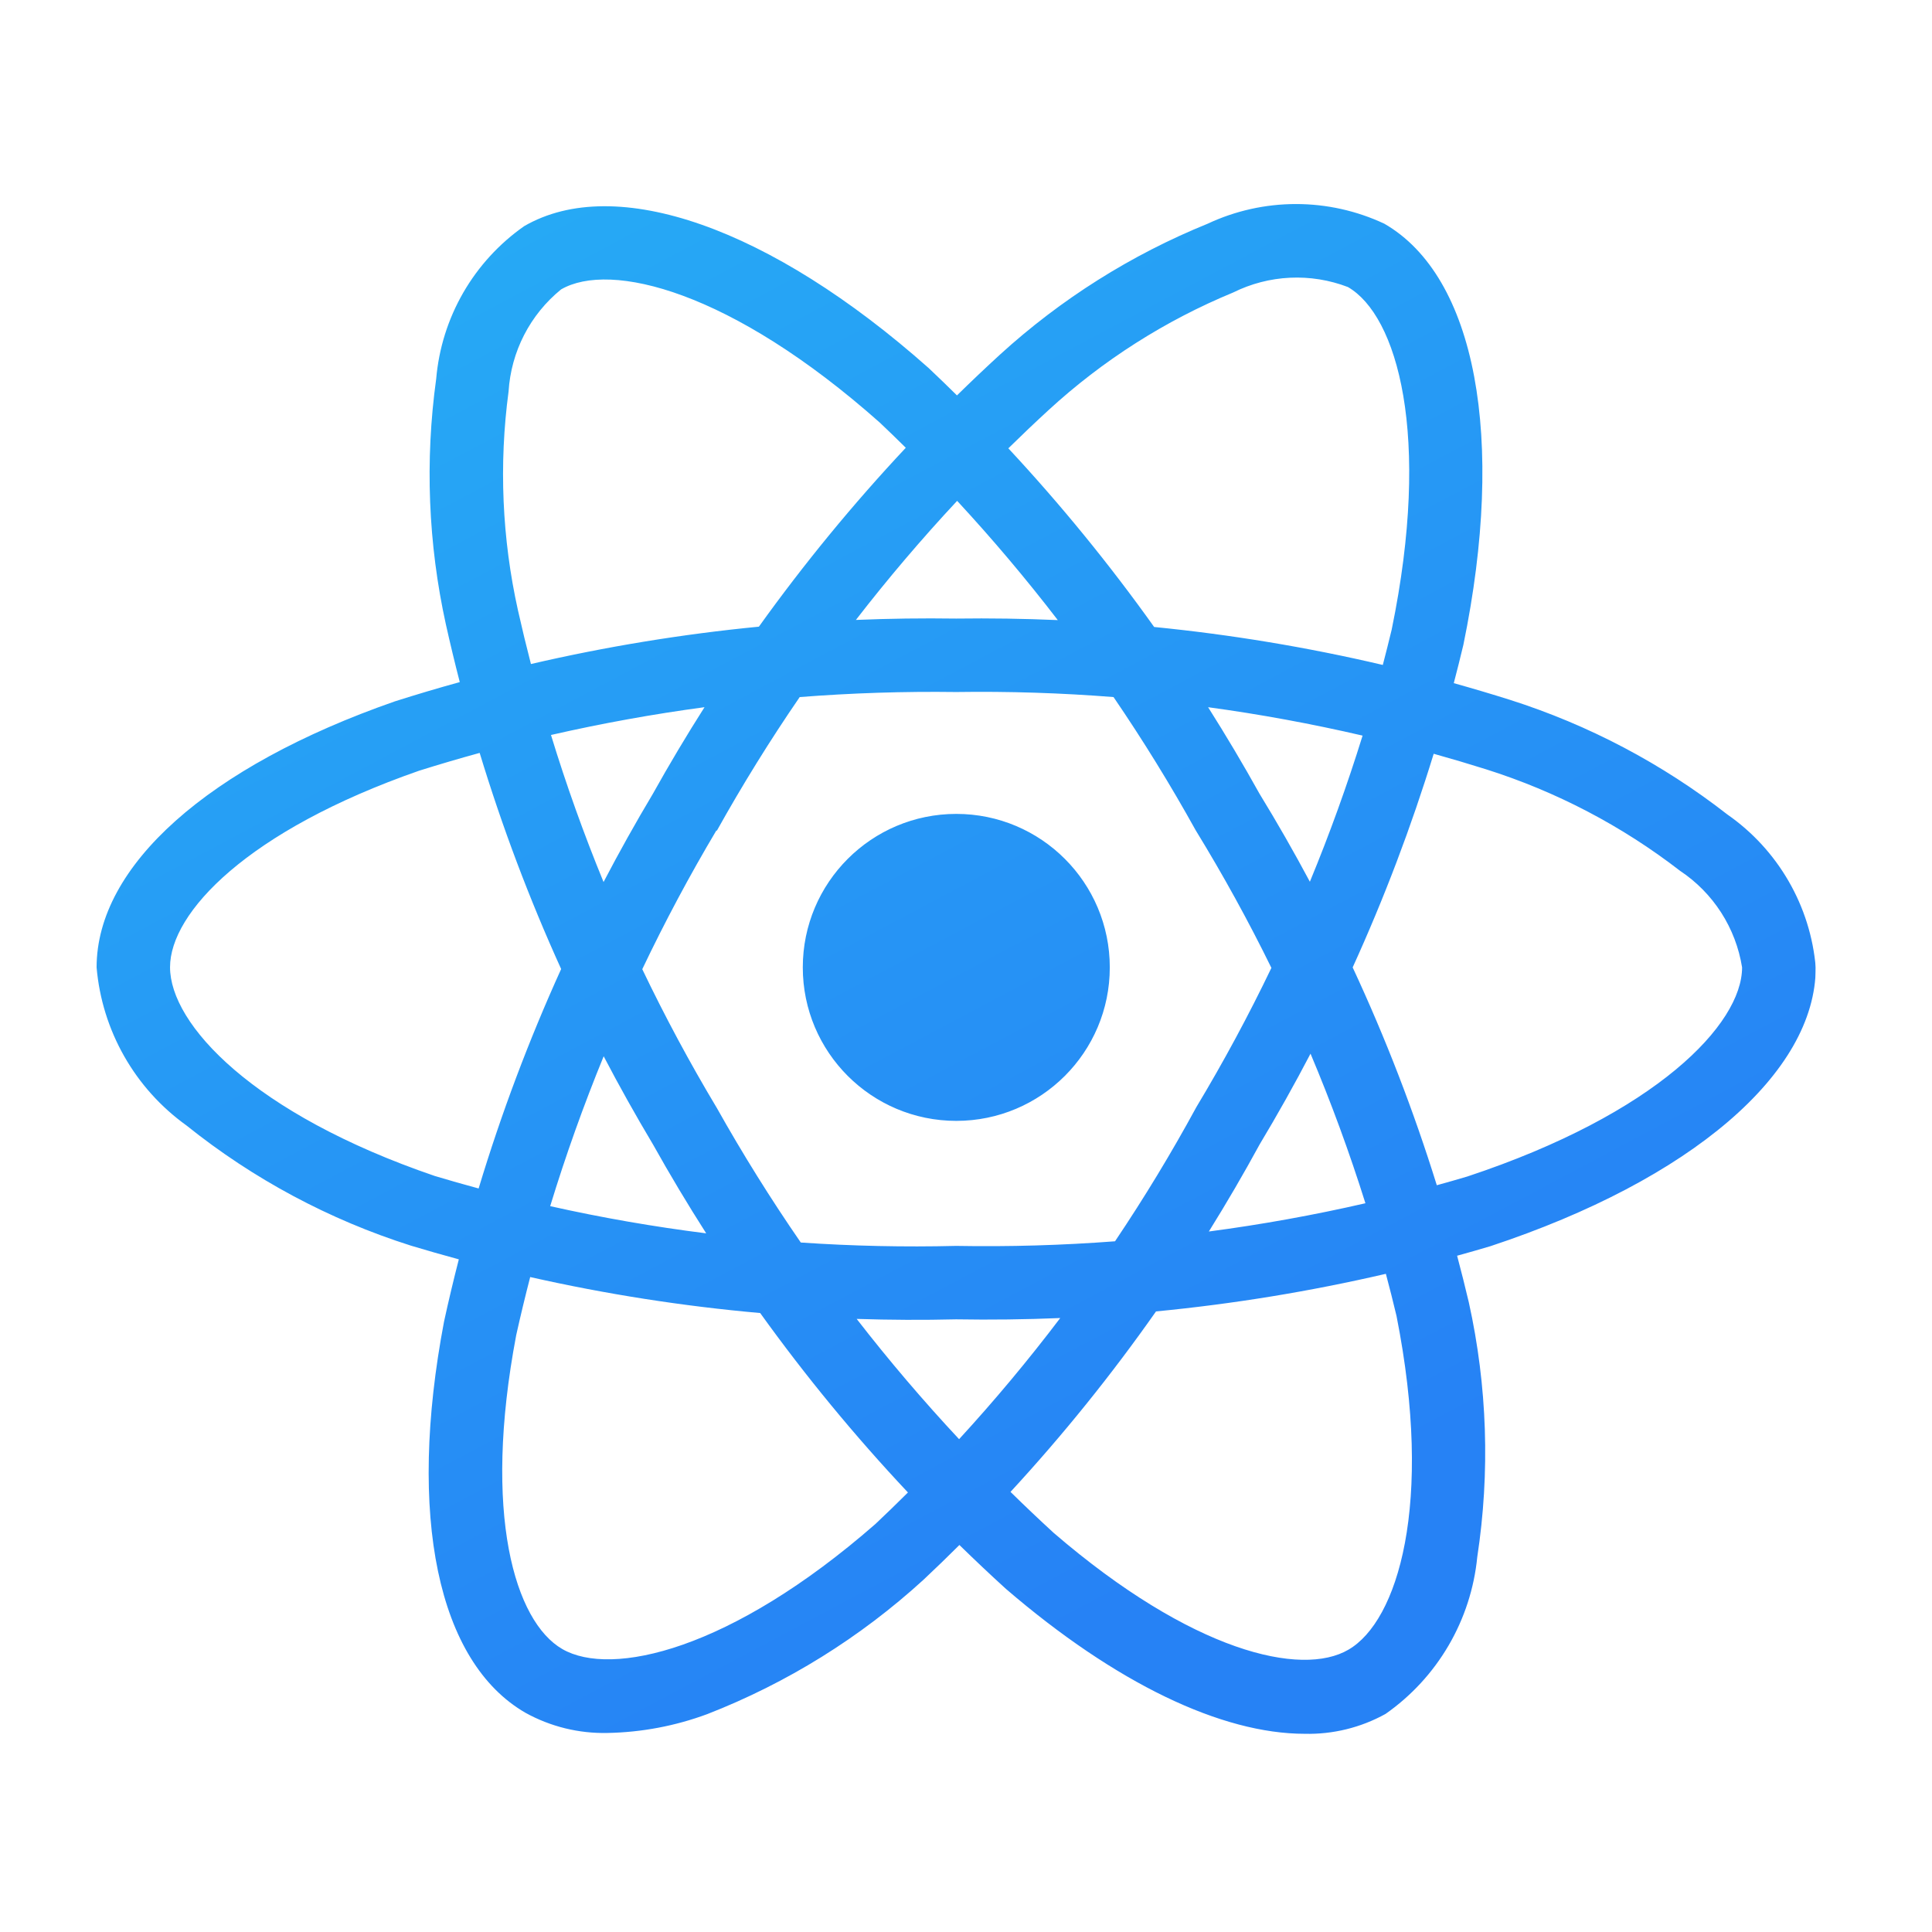
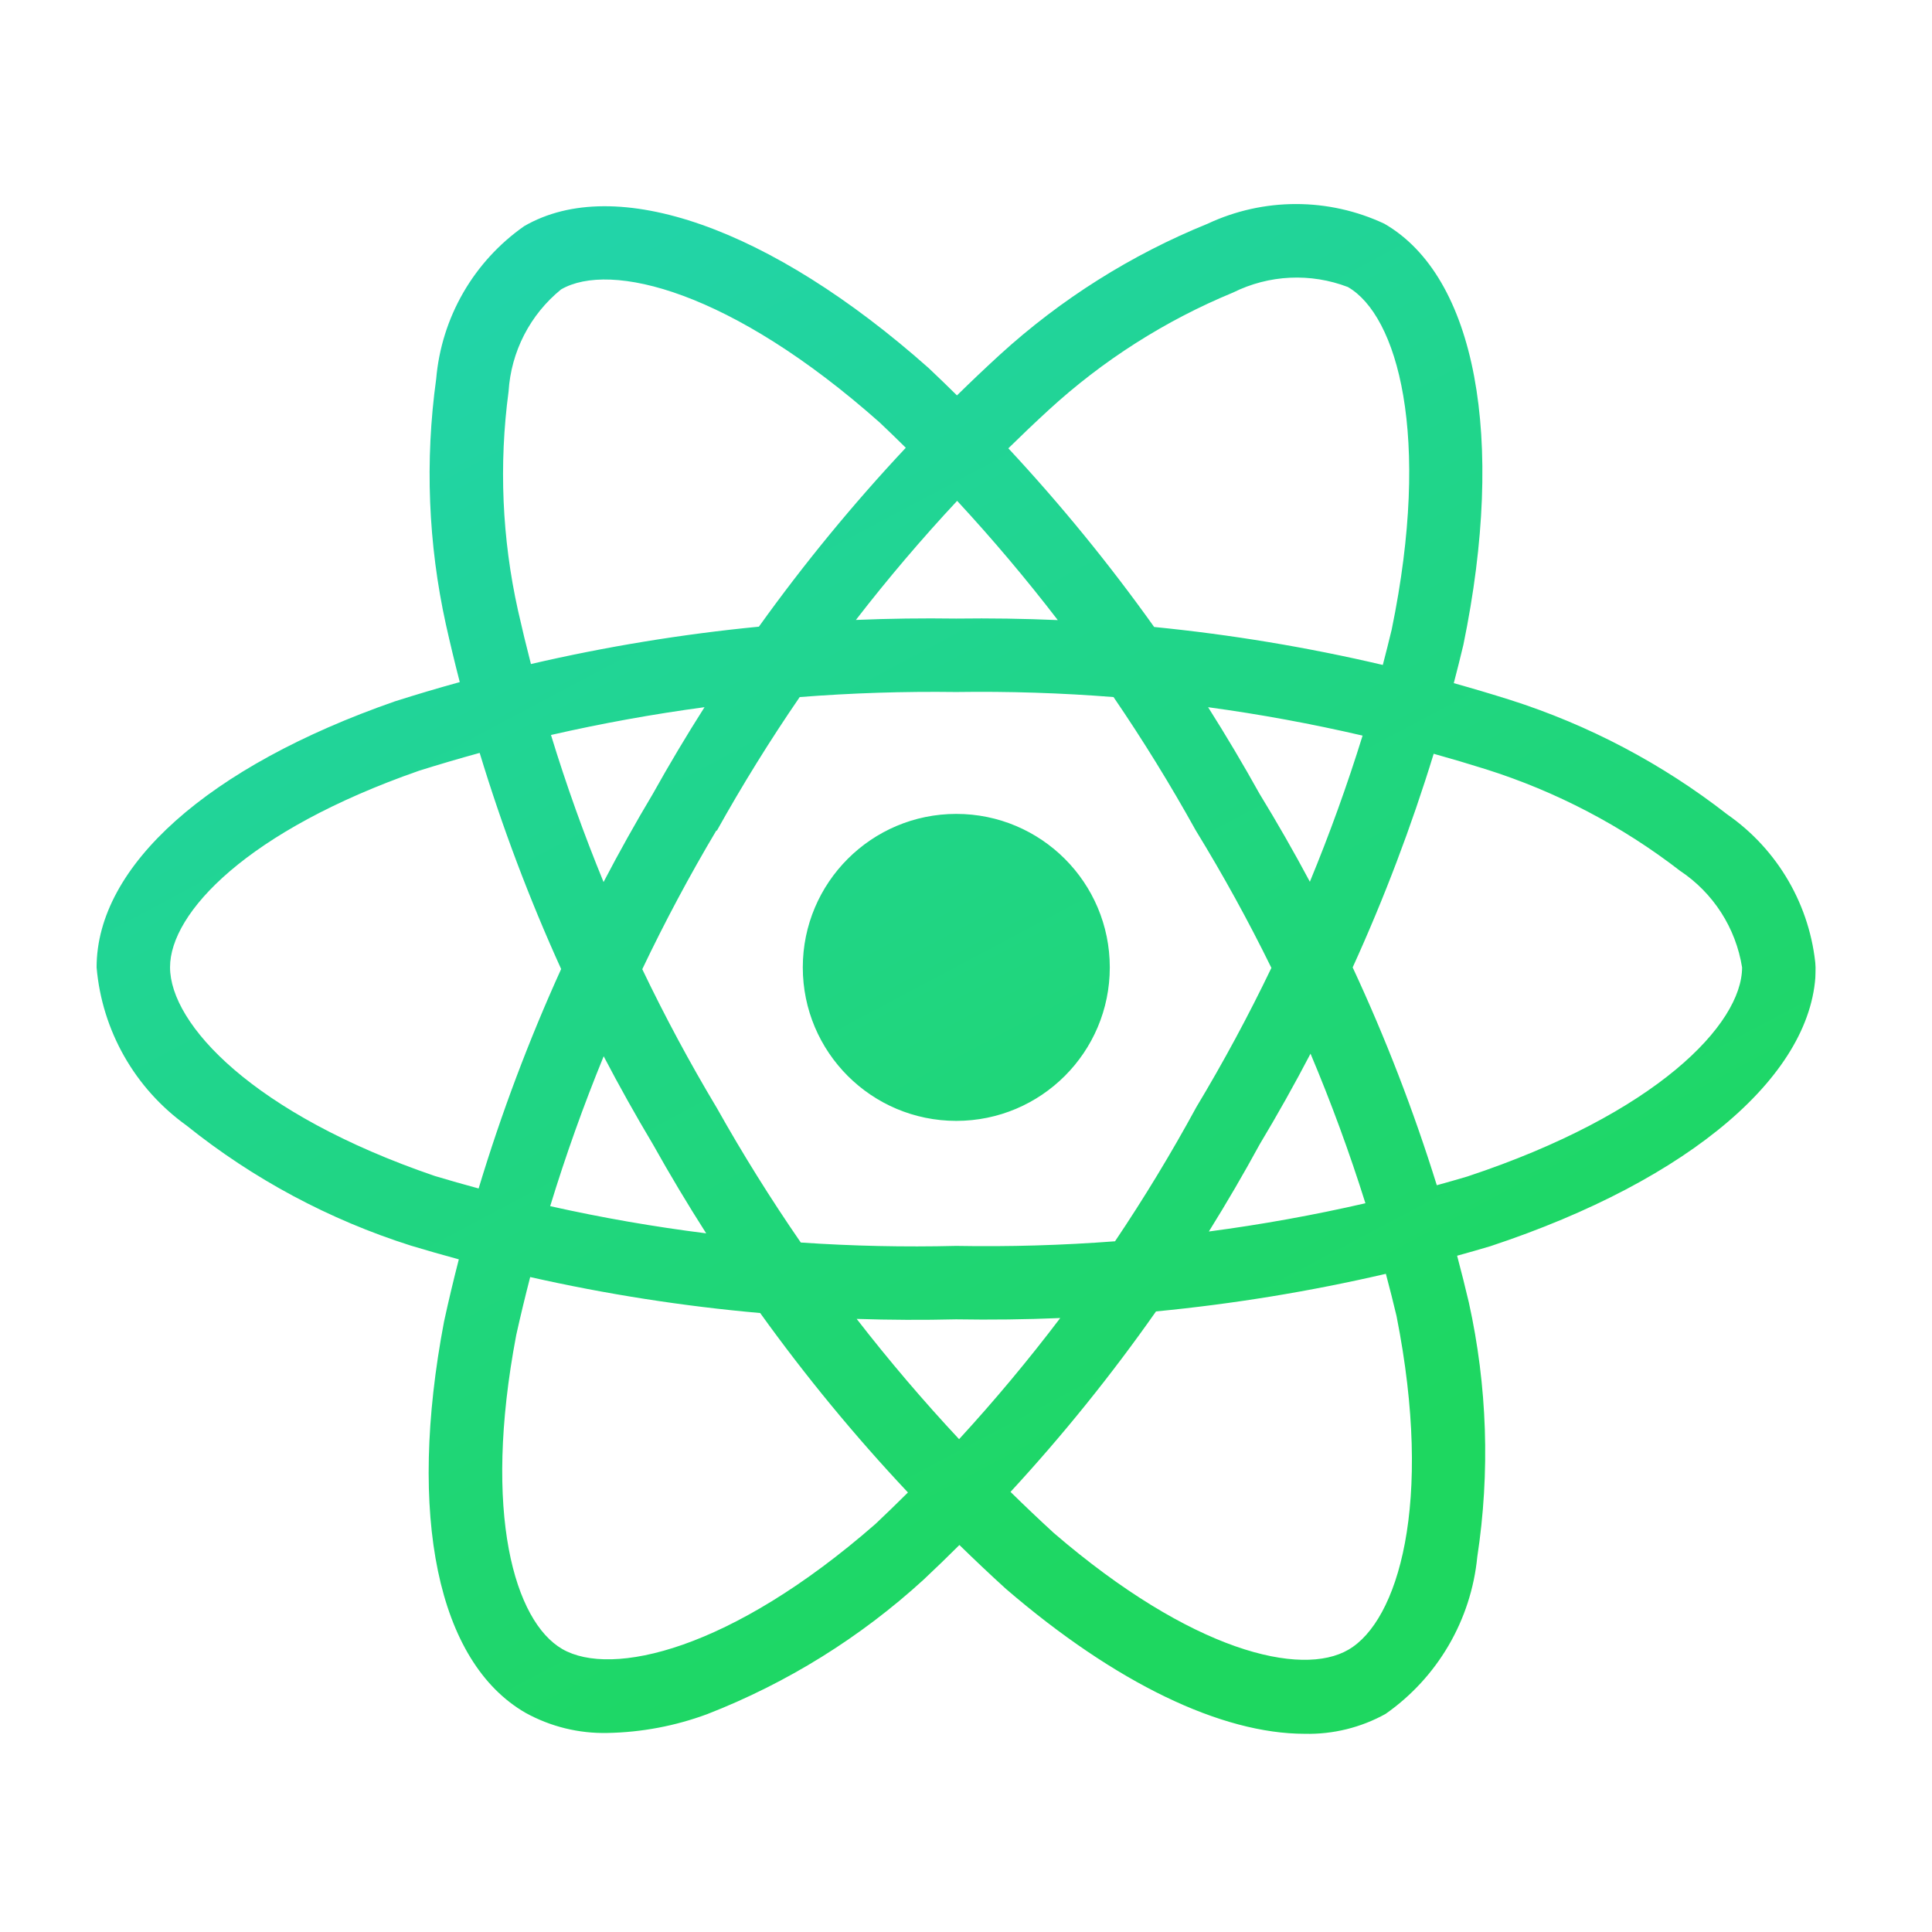
<svg xmlns="http://www.w3.org/2000/svg" width="80" height="80" viewBox="0 0 80 80" fill="none">
  <mask id="mask0_2851_29456" style="mask-type:alpha" maskUnits="userSpaceOnUse" x="0" y="0" width="80" height="80">
    <rect width="80" height="80" fill="#D9D9D9" />
  </mask>
  <g mask="url(#mask0_2851_29456)">
    <mask id="mask1_2851_29456" style="mask-type:alpha" maskUnits="userSpaceOnUse" x="4" y="4" width="72" height="72">
      <rect x="4" y="4" width="71.186" height="71.186" fill="url(#paint0_linear_2851_29456)" />
    </mask>
    <g mask="url(#mask1_2851_29456)">
      <path fill-rule="evenodd" clip-rule="evenodd" d="M25.157 71.758C23.971 71.785 22.799 71.498 21.76 70.924C18.12 68.824 16.858 62.768 18.387 54.722C18.575 53.859 18.779 53.001 18.999 52.147C18.336 51.967 17.675 51.778 17.017 51.58C13.637 50.508 10.485 48.821 7.72 46.602C6.664 45.844 5.785 44.867 5.143 43.737C4.501 42.607 4.111 41.352 4 40.058C4 35.855 8.617 31.736 16.351 29.042C17.242 28.758 18.138 28.492 19.038 28.244C18.833 27.451 18.642 26.655 18.463 25.855C17.729 22.516 17.593 19.073 18.062 15.686C18.17 14.429 18.552 13.212 19.182 12.119C19.812 11.027 20.674 10.086 21.707 9.363C25.488 7.174 31.902 9.424 38.449 15.236C38.846 15.611 39.238 15.989 39.626 16.373C40.208 15.801 40.801 15.239 41.403 14.687C43.928 12.385 46.84 10.549 50.006 9.264C51.151 8.727 52.4 8.449 53.664 8.449C54.929 8.449 56.178 8.727 57.323 9.264C61.108 11.445 62.362 18.127 60.595 26.702C60.468 27.232 60.336 27.761 60.198 28.288C60.979 28.506 61.757 28.737 62.531 28.981C65.785 30.018 68.831 31.624 71.525 33.725C72.563 34.447 73.428 35.389 74.061 36.484C74.694 37.578 75.078 38.798 75.186 40.058C75.186 44.425 70.025 48.852 61.712 51.603C61.255 51.739 60.796 51.87 60.336 51.997C60.507 52.64 60.669 53.285 60.822 53.933C61.587 57.395 61.705 60.969 61.17 64.474C61.043 65.766 60.637 67.016 59.982 68.137C59.326 69.258 58.436 70.225 57.372 70.97C56.35 71.536 55.196 71.82 54.029 71.793C50.584 71.793 46.208 69.709 41.652 65.791C40.999 65.197 40.358 64.591 39.727 63.975C39.24 64.461 38.745 64.94 38.242 65.412C35.626 67.804 32.589 69.691 29.286 70.978C27.963 71.468 26.567 71.732 25.157 71.758ZM37.596 61.8C37.153 62.241 36.704 62.677 36.249 63.106C30.254 68.344 25.317 69.46 23.283 68.283C21.32 67.149 19.97 62.692 21.376 55.281C21.555 54.477 21.748 53.676 21.954 52.88C25.093 53.588 28.275 54.086 31.478 54.37C33.352 56.978 35.395 59.46 37.596 61.8ZM41.843 61.776C42.43 62.353 43.028 62.92 43.635 63.477C49.353 68.397 53.889 69.454 55.839 68.308C57.873 67.126 59.373 62.3 57.827 54.492C57.688 53.908 57.541 53.326 57.386 52.746C54.25 53.474 51.07 53.994 47.868 54.303C46.028 56.924 44.016 59.421 41.843 61.776ZM59.495 49.078C59.917 48.962 60.338 48.841 60.758 48.717C68.576 46.126 72.136 42.412 72.136 40.058C72.007 39.25 71.713 38.477 71.271 37.789C70.829 37.101 70.249 36.511 69.568 36.059C67.157 34.195 64.437 32.772 61.531 31.854C60.813 31.628 60.091 31.414 59.366 31.212C58.439 34.231 57.318 37.186 56.011 40.058C57.372 42.982 58.536 45.996 59.495 49.078ZM54.266 43.63C55.121 45.657 55.88 47.724 56.539 49.824C54.397 50.316 52.233 50.706 50.056 50.994C50.793 49.811 51.496 48.605 52.164 47.379C52.902 46.149 53.603 44.899 54.266 43.63ZM54.239 36.511C55.058 34.529 55.786 32.51 56.422 30.46C54.308 29.969 52.173 29.576 50.025 29.284C50.767 30.456 51.477 31.65 52.152 32.864C52.884 34.06 53.58 35.276 54.239 36.511ZM46.109 28.864C47.326 30.647 48.461 32.487 49.511 34.38C50.646 36.231 51.692 38.133 52.646 40.078C51.702 42.045 50.665 43.969 49.538 45.844C48.502 47.75 47.378 49.603 46.171 51.399C43.985 51.565 41.79 51.629 39.593 51.59C37.445 51.643 35.298 51.596 33.159 51.45C31.913 49.644 30.749 47.779 29.673 45.861L29.675 45.866C28.558 44.001 27.531 42.087 26.595 40.132C27.529 38.173 28.552 36.255 29.665 34.385L29.682 34.4C30.741 32.5 31.886 30.653 33.114 28.864C35.266 28.696 37.428 28.626 39.593 28.655C41.77 28.623 43.944 28.693 46.109 28.864ZM47.791 25.962C50.977 26.277 54.14 26.802 57.259 27.534C57.386 27.049 57.508 26.562 57.626 26.074C59.288 18.002 57.852 13.06 55.813 11.885C55.049 11.592 54.232 11.461 53.414 11.5C52.597 11.539 51.797 11.747 51.064 12.111C48.246 13.274 45.655 14.925 43.411 16.988C42.849 17.504 42.297 18.03 41.753 18.564C43.925 20.897 45.942 23.368 47.791 25.962ZM39.633 20.739C41.098 22.321 42.489 23.969 43.801 25.677C42.4 25.616 40.997 25.595 39.593 25.614C38.208 25.594 36.823 25.612 35.441 25.67C36.761 23.963 38.16 22.318 39.633 20.739ZM37.507 18.541C35.318 20.875 33.287 23.35 31.424 25.949C28.248 26.258 25.095 26.774 21.985 27.496C21.794 26.758 21.615 26.017 21.448 25.273C20.787 22.298 20.655 19.23 21.059 16.209C21.11 15.393 21.329 14.596 21.703 13.869C22.077 13.142 22.598 12.5 23.233 11.984C25.269 10.804 30.267 12.027 36.43 17.498C36.793 17.842 37.152 18.19 37.507 18.541ZM22.815 30.434C24.916 29.954 27.038 29.57 29.173 29.283C28.425 30.458 27.711 31.656 27.031 32.875C26.316 34.072 25.636 35.289 24.992 36.523C24.173 34.529 23.446 32.497 22.815 30.434ZM19.862 31.176C19.021 31.407 18.183 31.653 17.35 31.915C10.231 34.398 7.041 37.795 7.041 40.05C7.041 42.409 10.47 46.119 18.001 48.694C18.605 48.875 19.211 49.048 19.819 49.212C20.755 46.11 21.897 43.075 23.236 40.125C21.917 37.22 20.79 34.231 19.862 31.176ZM24.997 43.738C24.164 45.77 23.425 47.841 22.782 49.944C24.917 50.422 27.073 50.797 29.242 51.07C28.473 49.867 27.739 48.64 27.041 47.392C26.325 46.192 25.643 44.974 24.997 43.738ZM35.473 54.613C36.845 54.658 38.219 54.664 39.593 54.631C41.031 54.655 42.468 54.637 43.902 54.577C42.586 56.313 41.189 57.987 39.714 59.593C38.224 57.998 36.809 56.336 35.473 54.613ZM45.954 40.058C45.954 43.568 43.108 46.413 39.598 46.413C36.088 46.413 33.242 43.568 33.242 40.058C33.242 36.547 36.088 33.702 39.598 33.702C43.108 33.702 45.954 36.547 45.954 40.058Z" fill="url(#paint1_linear_2851_29456)" />
    </g>
  </g>
  <defs>
    <linearGradient id="paint0_linear_2851_29456" x1="-36.883" y1="-39.107" x2="32.688" y2="77.495" gradientUnits="userSpaceOnUse">
      <stop offset="0" stop-color="#26D0F5" />
-       <stop offset="1" stop-color="#2682F5" />
+       <stop offset="1" stop-color="#1ed760" />
    </linearGradient>
    <linearGradient id="paint1_linear_2851_29456" x1="-36.883" y1="-29.91" x2="21.392" y2="79.847" gradientUnits="userSpaceOnUse">
      <stop offset="0" stop-color="#26D0F5" />
-       <stop offset="1" stop-color="#2682F5" />
+       <stop offset="1" stop-color="#1ed760" />
    </linearGradient>
  </defs>
</svg>
